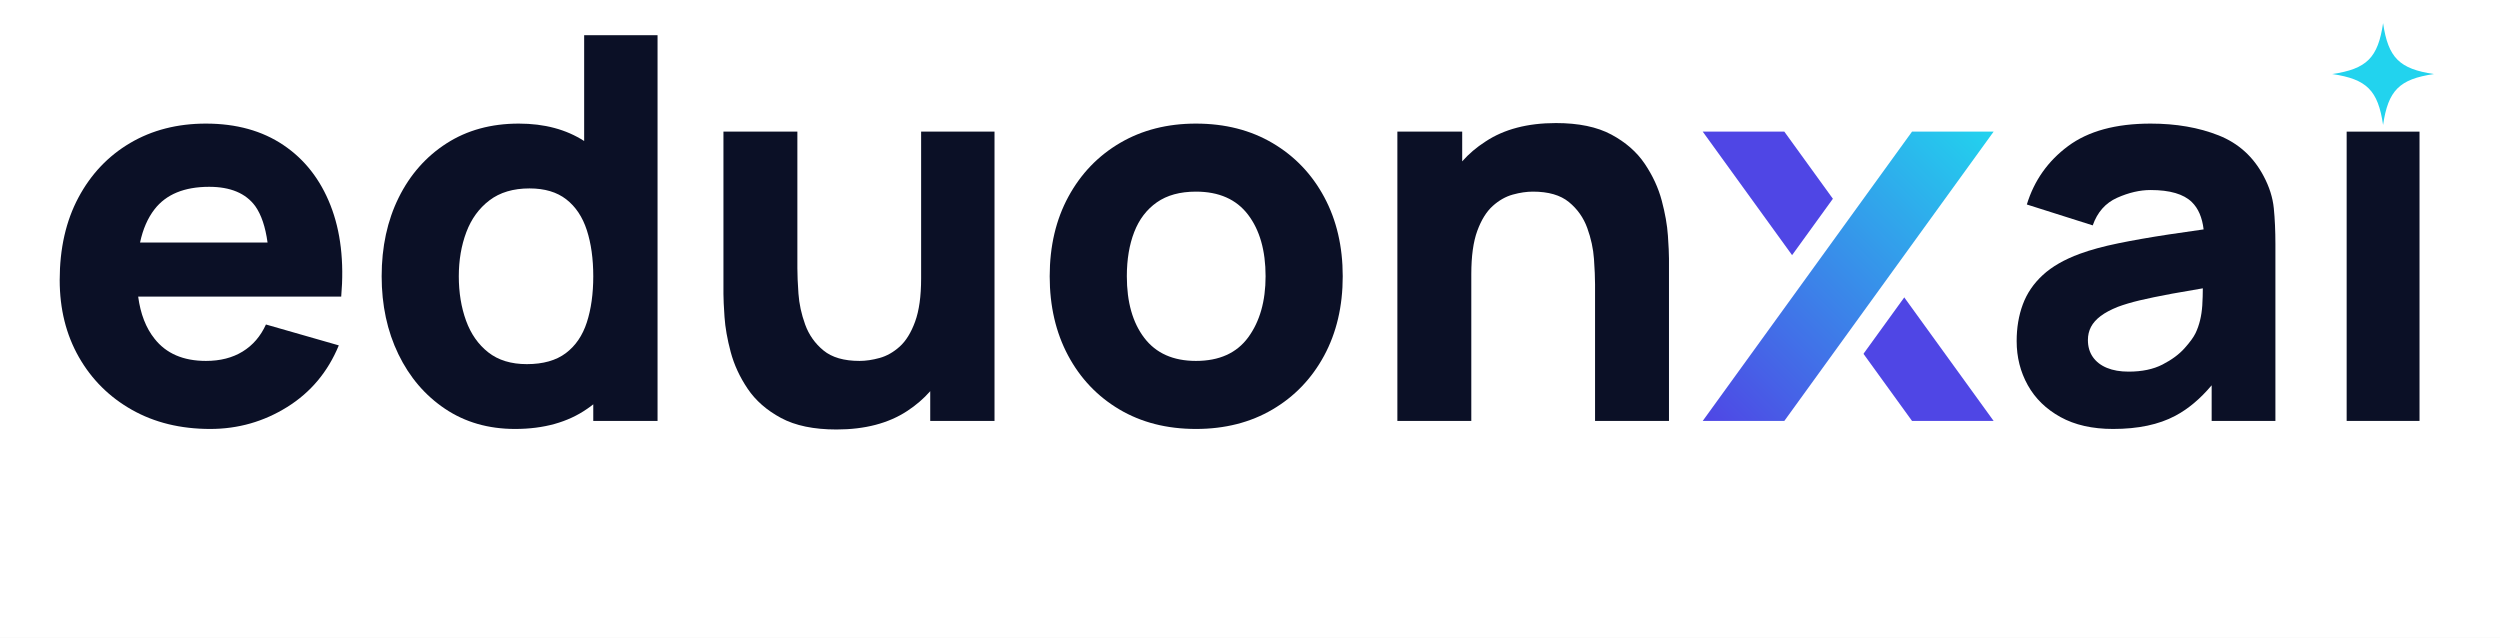
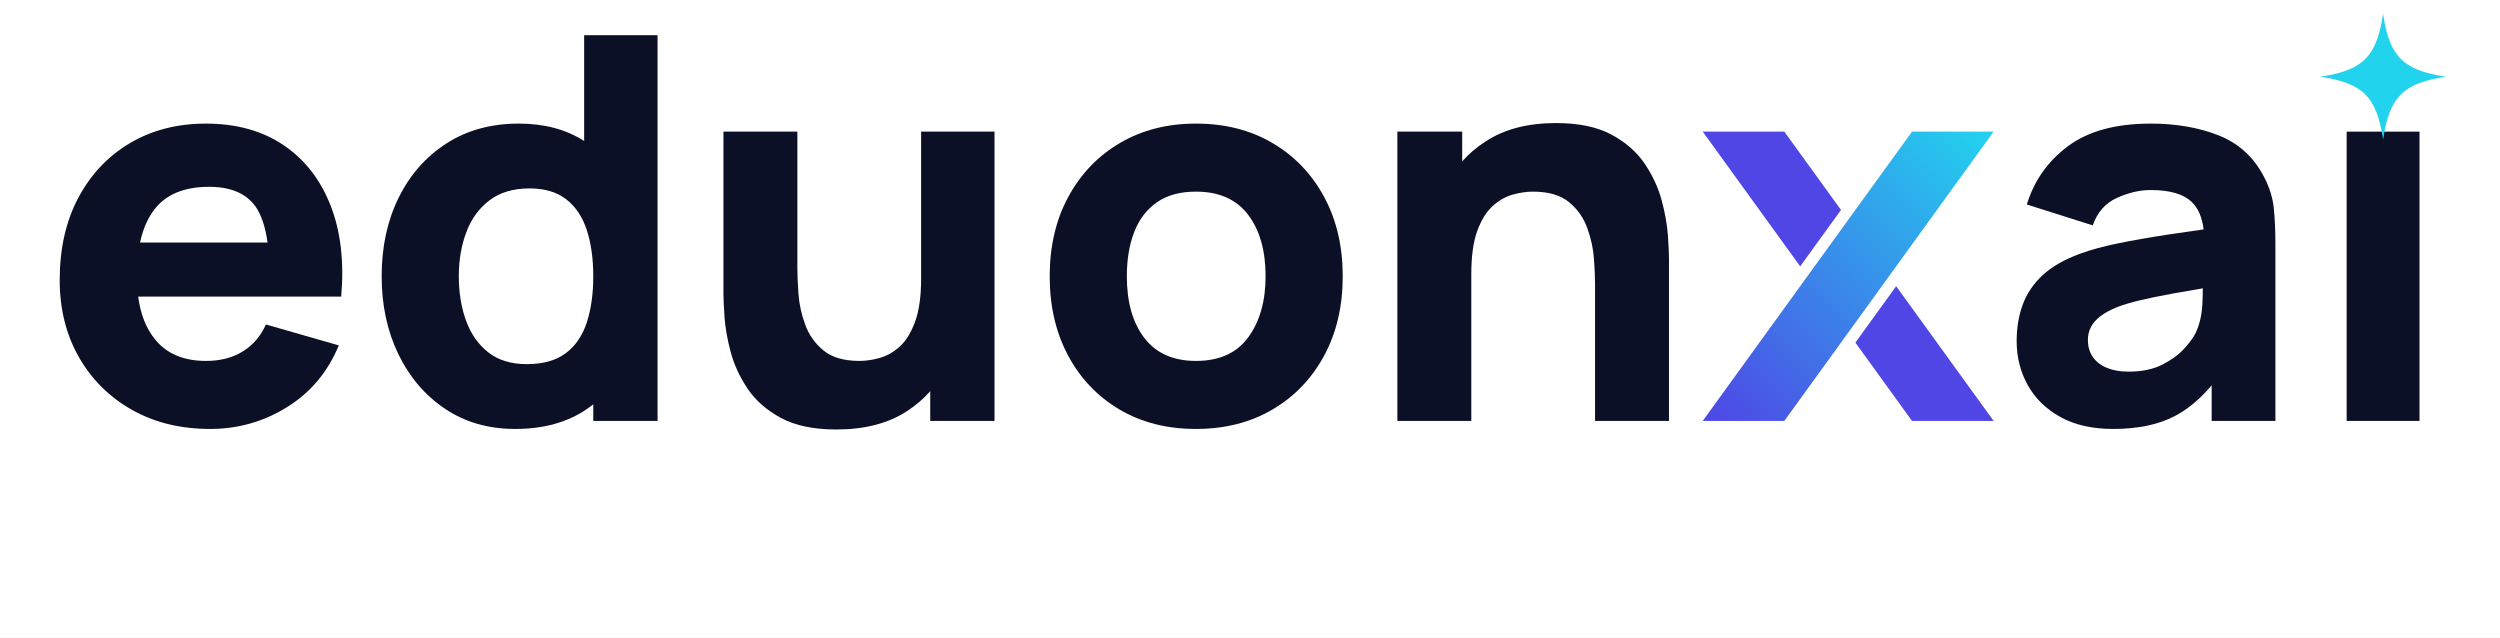
<svg xmlns="http://www.w3.org/2000/svg" viewBox="0 0 392 100" width="1176" height="300" role="img">
  <rect width="392" height="100" fill="#FFFFFF" />
  <g transform="translate(6 66) scale(0.042 -0.042)">
    <g transform="translate(0 0)">
      <path d="M642 -30Q476 -30 349.5 41.5Q223 113 151.5 238.5Q80 364 80 526Q80 703 150.0 834.0Q220 965 343.0 1037.5Q466 1110 626 1110Q796 1110 915.0 1030.0Q1034 950 1091.0 805.0Q1148 660 1131 464H373Q386 367 434 307Q499 224 626 224Q706 224 763.0 259.0Q820 294 850 360L1122 282Q1061 134 929.5 52.0Q798 -30 642 -30ZM856 666Q844 754 810 802Q757 874 638 874Q499 874 434 790Q396 741 380 666Z" fill="#0B1026" />
    </g>
    <g transform="translate(1202 0)">
      <path d="M578 -30Q429 -30 317.0 45.0Q205 120 142.5 249.0Q80 378 80 540Q80 705 143.5 833.5Q207 962 322.0 1036.0Q437 1110 592 1110Q735 1110 836 1045V1440H1110V0H870V62Q859 53 847 45Q739 -30 578 -30ZM622 212Q713 212 767.5 253.0Q822 294 846.0 368.0Q870 442 870.0 540.0Q870 638 846.0 712.0Q822 786 769.5 827.0Q717 868 632 868Q541 868 482.5 823.5Q424 779 396.0 704.5Q368 630 368 540Q368 449 395.0 374.5Q422 300 478.0 256.0Q534 212 622 212Z" fill="#0B1026" />
    </g>
    <g transform="translate(2438 0)">
      <path d="M542 -32Q415 -32 335.0 11.0Q255 54 210.5 120.0Q166 186 147.0 257.5Q128 329 124.0 388.0Q120 447 120 474V1080H396V570Q396 533 400.0 475.5Q404 418 425.0 360.0Q446 302 493.5 263.0Q541 224 628 224Q663 224 703.0 235.0Q743 246 778.0 277.5Q813 309 835.5 370.5Q858 432 858 532V1080H1132V0H892V111Q855 69 806 37Q701 -32 542 -32Z" fill="#0B1026" />
    </g>
    <g transform="translate(3696 0)">
      <path d="M626 -30Q463 -30 340.0 43.0Q217 116 148.5 244.5Q80 373 80 540Q80 709 150.0 837.5Q220 966 343.0 1038.0Q466 1110 626 1110Q789 1110 912.5 1037.0Q1036 964 1105.0 835.5Q1174 707 1174 540Q1174 372 1104.5 243.5Q1035 115 911.5 42.5Q788 -30 626 -30ZM626 224Q757 224 821.5 312.5Q886 401 886 540Q886 684 820.5 770.0Q755 856 626 856Q537 856 480.0 816.0Q423 776 395.5 705.0Q368 634 368 540Q368 395 433.5 309.5Q499 224 626 224Z" fill="#0B1026" />
    </g>
    <g transform="translate(4936 0)">
      <path d="M876 0V510Q876 547 872.0 604.5Q868 662 847.0 720.0Q826 778 778.5 817.0Q731 856 644 856Q609 856 569.0 845.0Q529 834 494.0 802.5Q459 771 436.5 710.0Q414 649 414 548V0H138V1080H380V969Q417 1011 467 1043Q571 1112 730 1112Q857 1112 937.0 1069.0Q1017 1026 1061.5 960.0Q1106 894 1125.0 822.5Q1144 751 1148.0 692.0Q1152 633 1152 606V0Z" fill="#0B1026" />
    </g>
    <defs>
      <mask id="mD" maskUnits="userSpaceOnUse" x="6164" y="-50" width="1186" height="1180">
        <rect x="6164" y="-50" width="1186" height="1180" fill="#fff" />
-         <polygon points="6995.36,1080 7300,1080 6518.64,0 6214,0" fill="#000" stroke="#000" stroke-width="184.96" stroke-linejoin="miter" />
+         <polygon points="6995.36,1080 7300,1080 6518.64,0 6214,0" fill="#000" stroke="#000" stroke-width="87.04" stroke-linejoin="miter" />
      </mask>
      <linearGradient id="xD" x1="6214" y1="0" x2="7300" y2="1080" gradientUnits="userSpaceOnUse">
        <stop offset="0" stop-color="#4F46E5" />
        <stop offset="1" stop-color="#22D3EE" />
      </linearGradient>
    </defs>
    <polygon points="6214,1080 6518.64,1080 7300,0 6995.36,0" fill="#4F46E5" mask="url(#mD)" />
    <polygon points="6995.36,1080 7300,1080 6518.64,0 6214,0" fill="url(#xD)" />
    <g transform="translate(7306 0)">
      <path d="M440 -30Q324 -30 243.5 14.5Q163 59 121.5 133.5Q80 208 80 298Q80 373 103.0 435.0Q126 497 177.5 544.5Q229 592 316 624Q376 646 459.0 663.0Q542 680 647 696Q709 705 778 715Q770 782 734 817Q688 862 580 862Q520 862 455.0 833.0Q390 804 364 730L118 808Q159 942 272.0 1026.0Q385 1110 580 1110Q723 1110 834.0 1066.0Q945 1022 1002 914Q1034 854 1040.0 794.0Q1046 734 1046 660V0H808V133Q744 57 672 19Q580 -30 440 -30ZM498 184Q573 184 624.5 210.5Q676 237 706.5 271.0Q737 305 748 328Q769 372 773 431Q775 466 775 495Q708 483 660 475Q585 461 539.0 450.0Q493 439 458 426Q418 410 393.5 391.5Q369 373 357.5 351.0Q346 329 346 302Q346 265 364.5 238.5Q383 212 417.0 198.0Q451 184 498 184Z" fill="#0B1026" />
    </g>
    <rect x="8618.0" y="0" width="272" height="1080" fill="#0B1026" />
-     <path transform="translate(8754.0 1295) scale(190)" d="M0 -1 C0.1 -0.32 0.32 -0.1 1 0 C0.32 0.1 0.1 0.32 0 1 C-0.1 0.32 -0.32 0.1 -1 0 C-0.32 -0.1 -0.1 -0.32 0 -1 Z" fill="#22D3EE" />
+     <path transform="translate(8754.0 1285) scale(235)" d="M0 -1 C0.1 -0.32 0.32 -0.1 1 0 C0.32 0.1 0.1 0.32 0 1 C-0.1 0.32 -0.32 0.1 -1 0 C-0.32 -0.1 -0.1 -0.32 0 -1 Z" fill="#22D3EE" />
  </g>
</svg>
